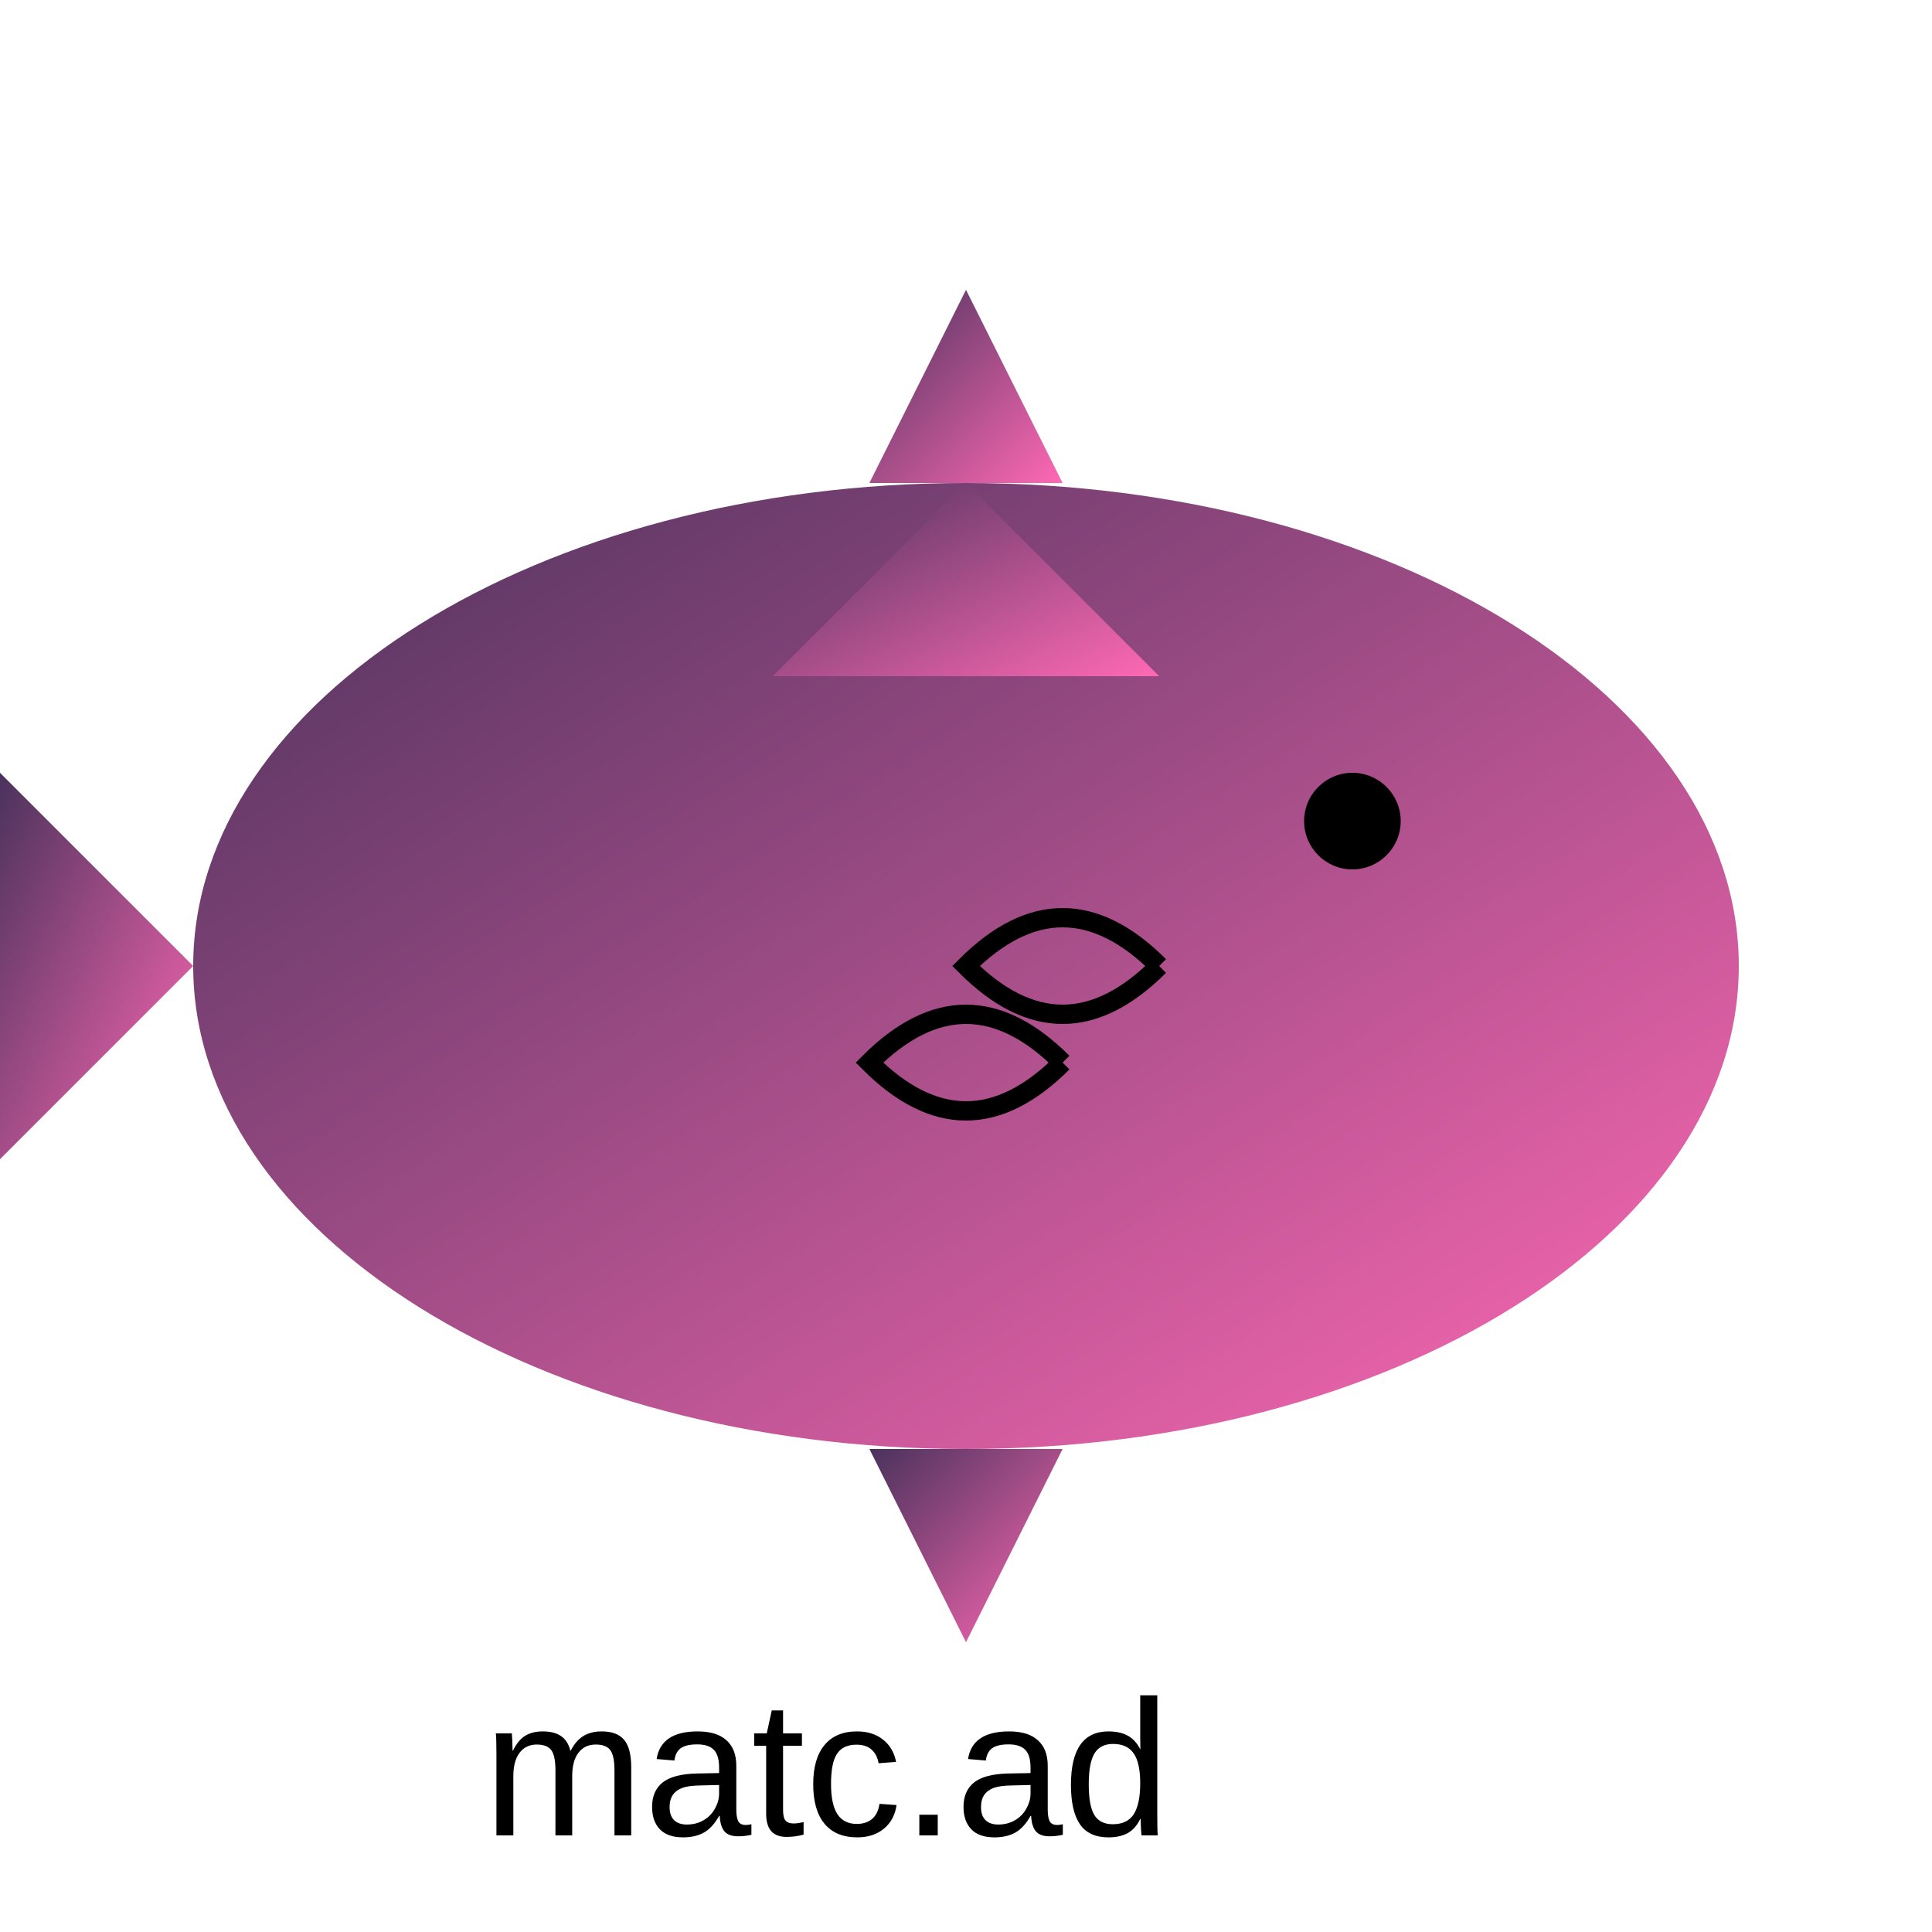
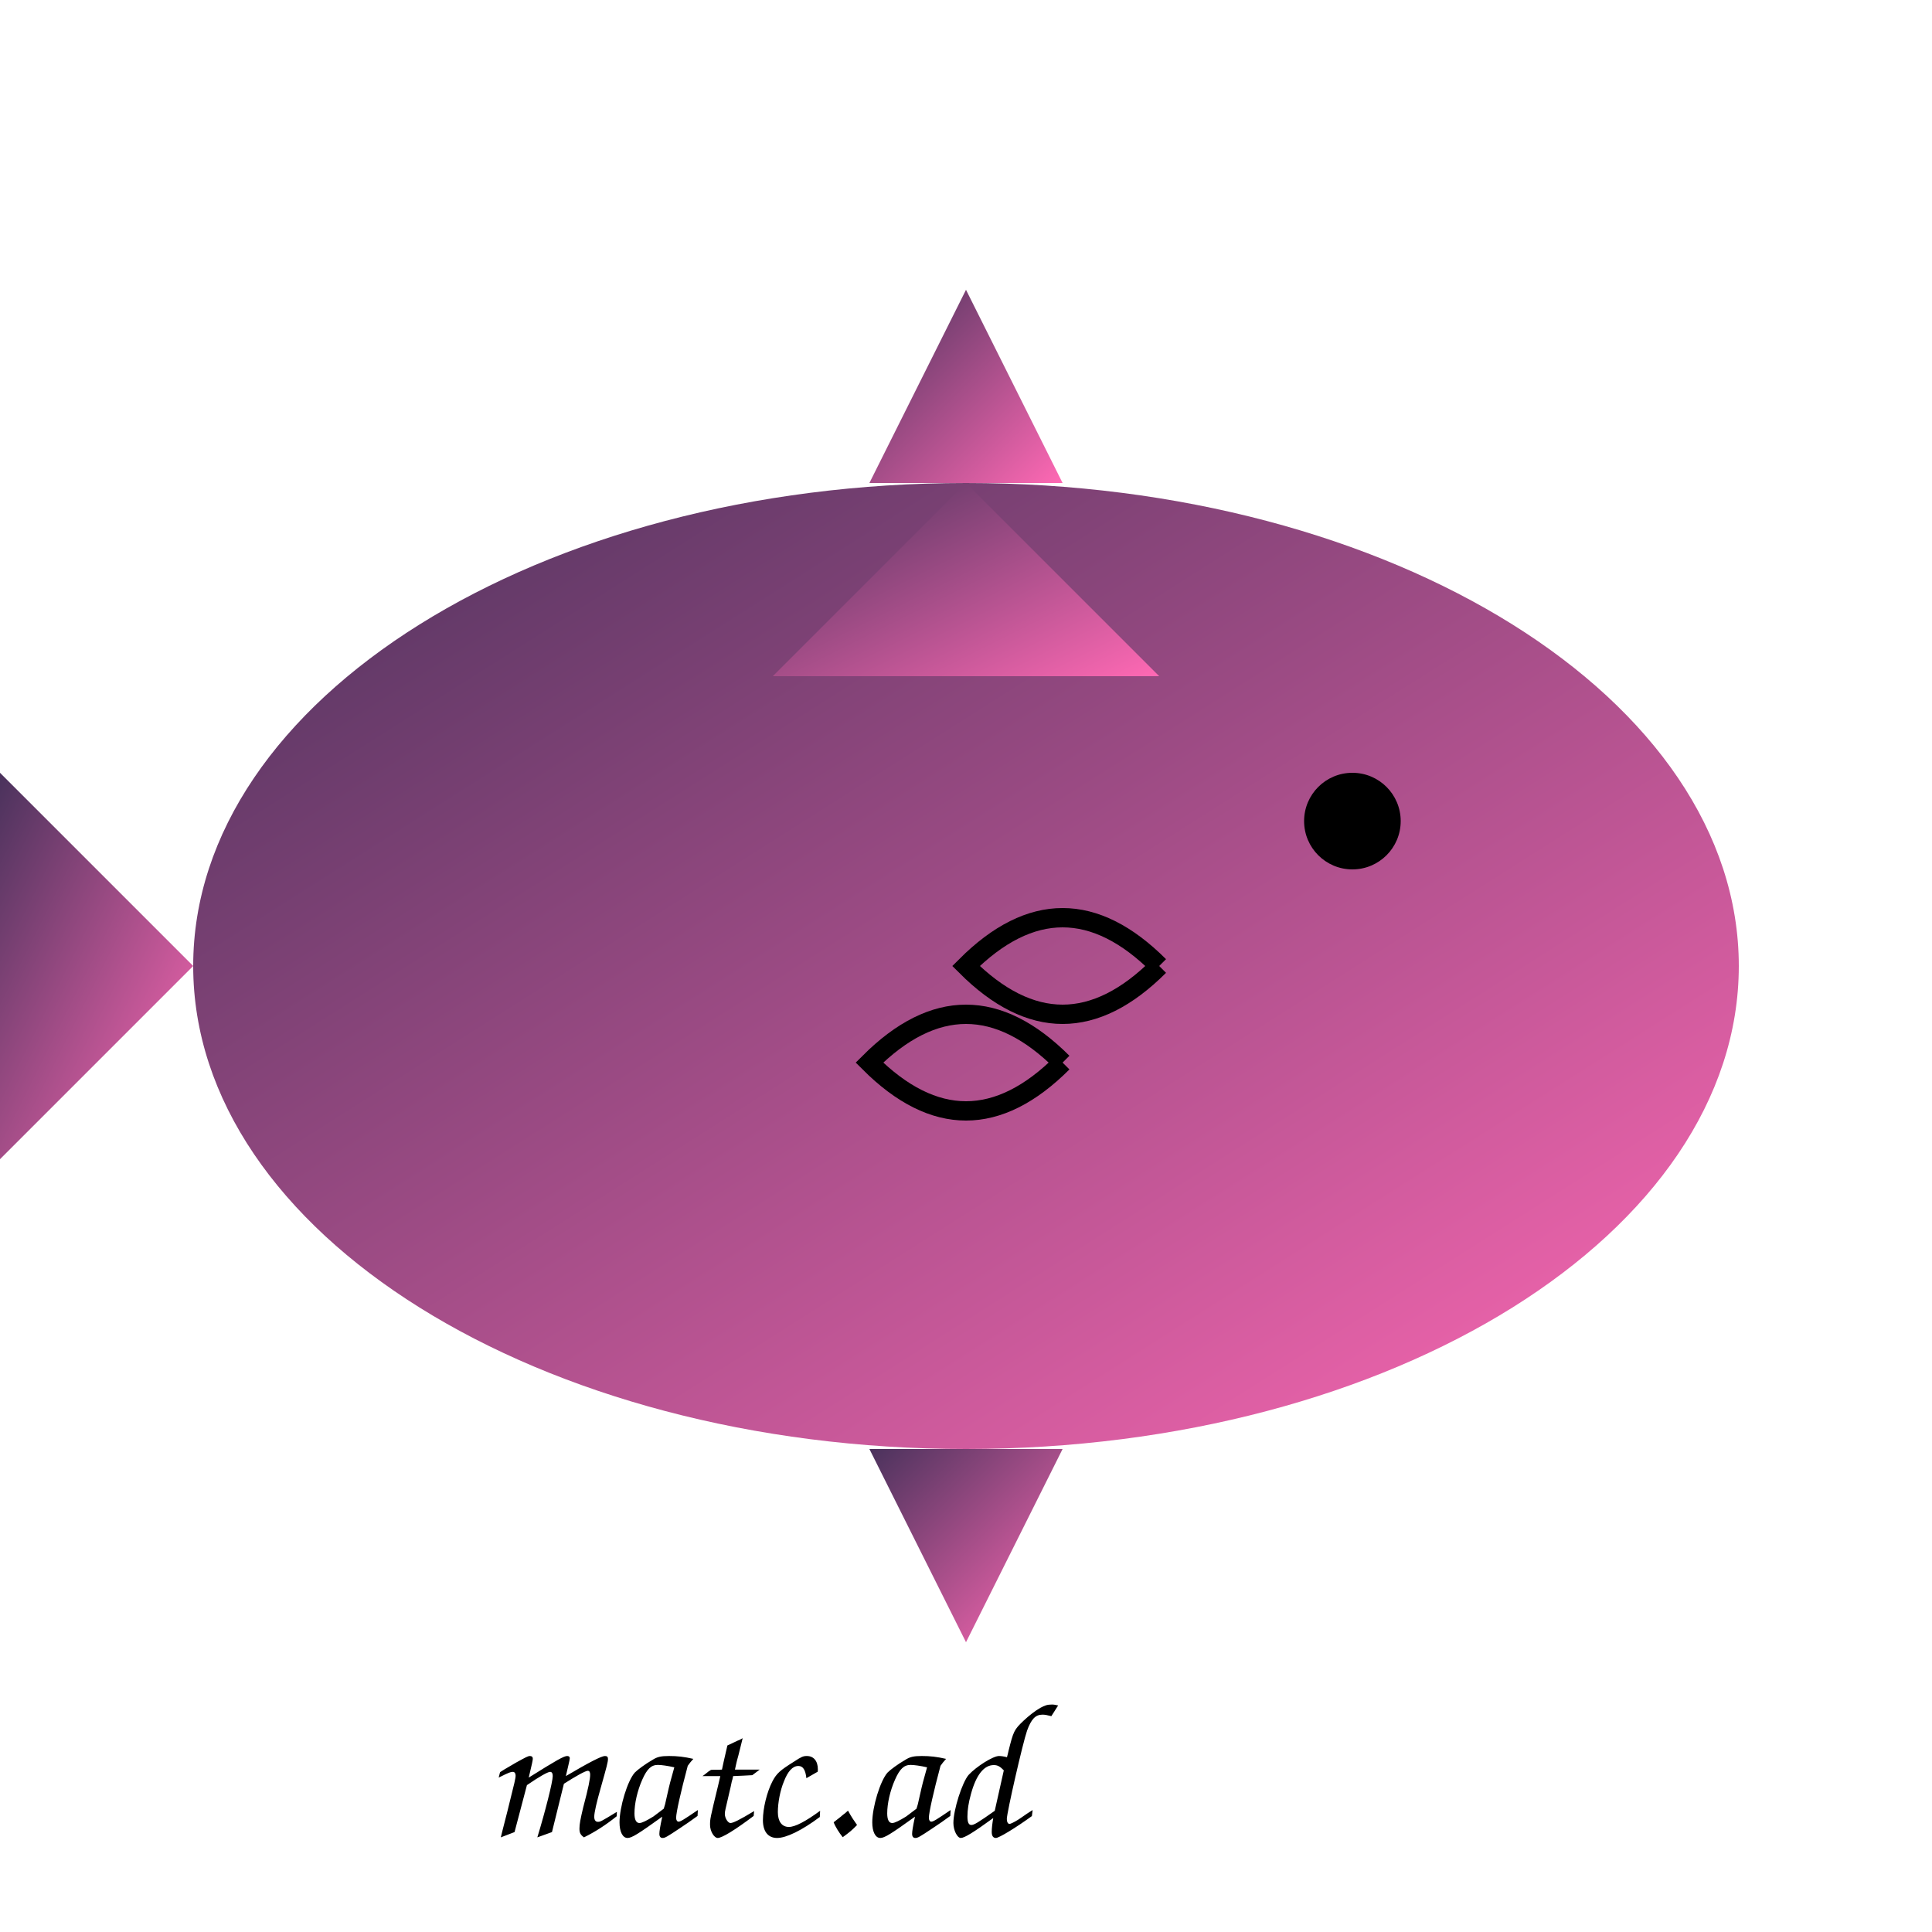
<svg xmlns="http://www.w3.org/2000/svg" viewBox="0 0 200 200" width="64" height="64" preserveAspectRatio="xMidYMid meet">
  <defs>
    <linearGradient id="fishGradient1" x1="0%" y1="0%" x2="100%" y2="100%">
      <stop offset="0%" style="stop-color:#4a325c;stop-opacity:1" />
      <stop offset="100%" style="stop-color:#ff69b4;stop-opacity:1" />
    </linearGradient>
    <linearGradient id="fishGradient2" x1="0%" y1="0%" x2="100%" y2="100%">
      <stop offset="0%" style="stop-color:#4a325c;stop-opacity:1" />
      <stop offset="100%" style="stop-color:#ff69b4;stop-opacity:1" />
    </linearGradient>
    <linearGradient id="fishGradient3" x1="0%" y1="0%" x2="100%" y2="100%">
      <stop offset="0%" style="stop-color:#4a325c;stop-opacity:1" />
      <stop offset="100%" style="stop-color:#ff69b4;stop-opacity:1" />
    </linearGradient>
  </defs>
  <ellipse cx="100" cy="100" rx="80" ry="50" fill="url(#fishGradient1)" />
  <polygon points="20,100 0,80 0,120" fill="url(#fishGradient2)" />
  <circle cx="140" cy="85" r="5" fill="#000" />
  <polygon points="100,50 80,70 120,70" fill="url(#fishGradient2)" />
  <polygon points="100,30 90,50 110,50" fill="url(#fishGradient3)" />
  <polygon points="100,170 90,150 110,150" fill="url(#fishGradient3)" />
  <path d="M120,100 Q110,90 100,100 Q110,110 120,100" fill="none" stroke="#000" stroke-width="2" />
  <path d="M110,110 Q100,100 90,110 Q100,120 110,110" fill="none" stroke="#000" stroke-width="2" />
-   <text x="50" y="190" font-family="Arial" font-size="20" fill="#000">matc.ad</text>
+   <text x="50" y="190" font-family="Comic Sans MS" font-size="20" fill="#000">matc.ad</text>
</svg>
